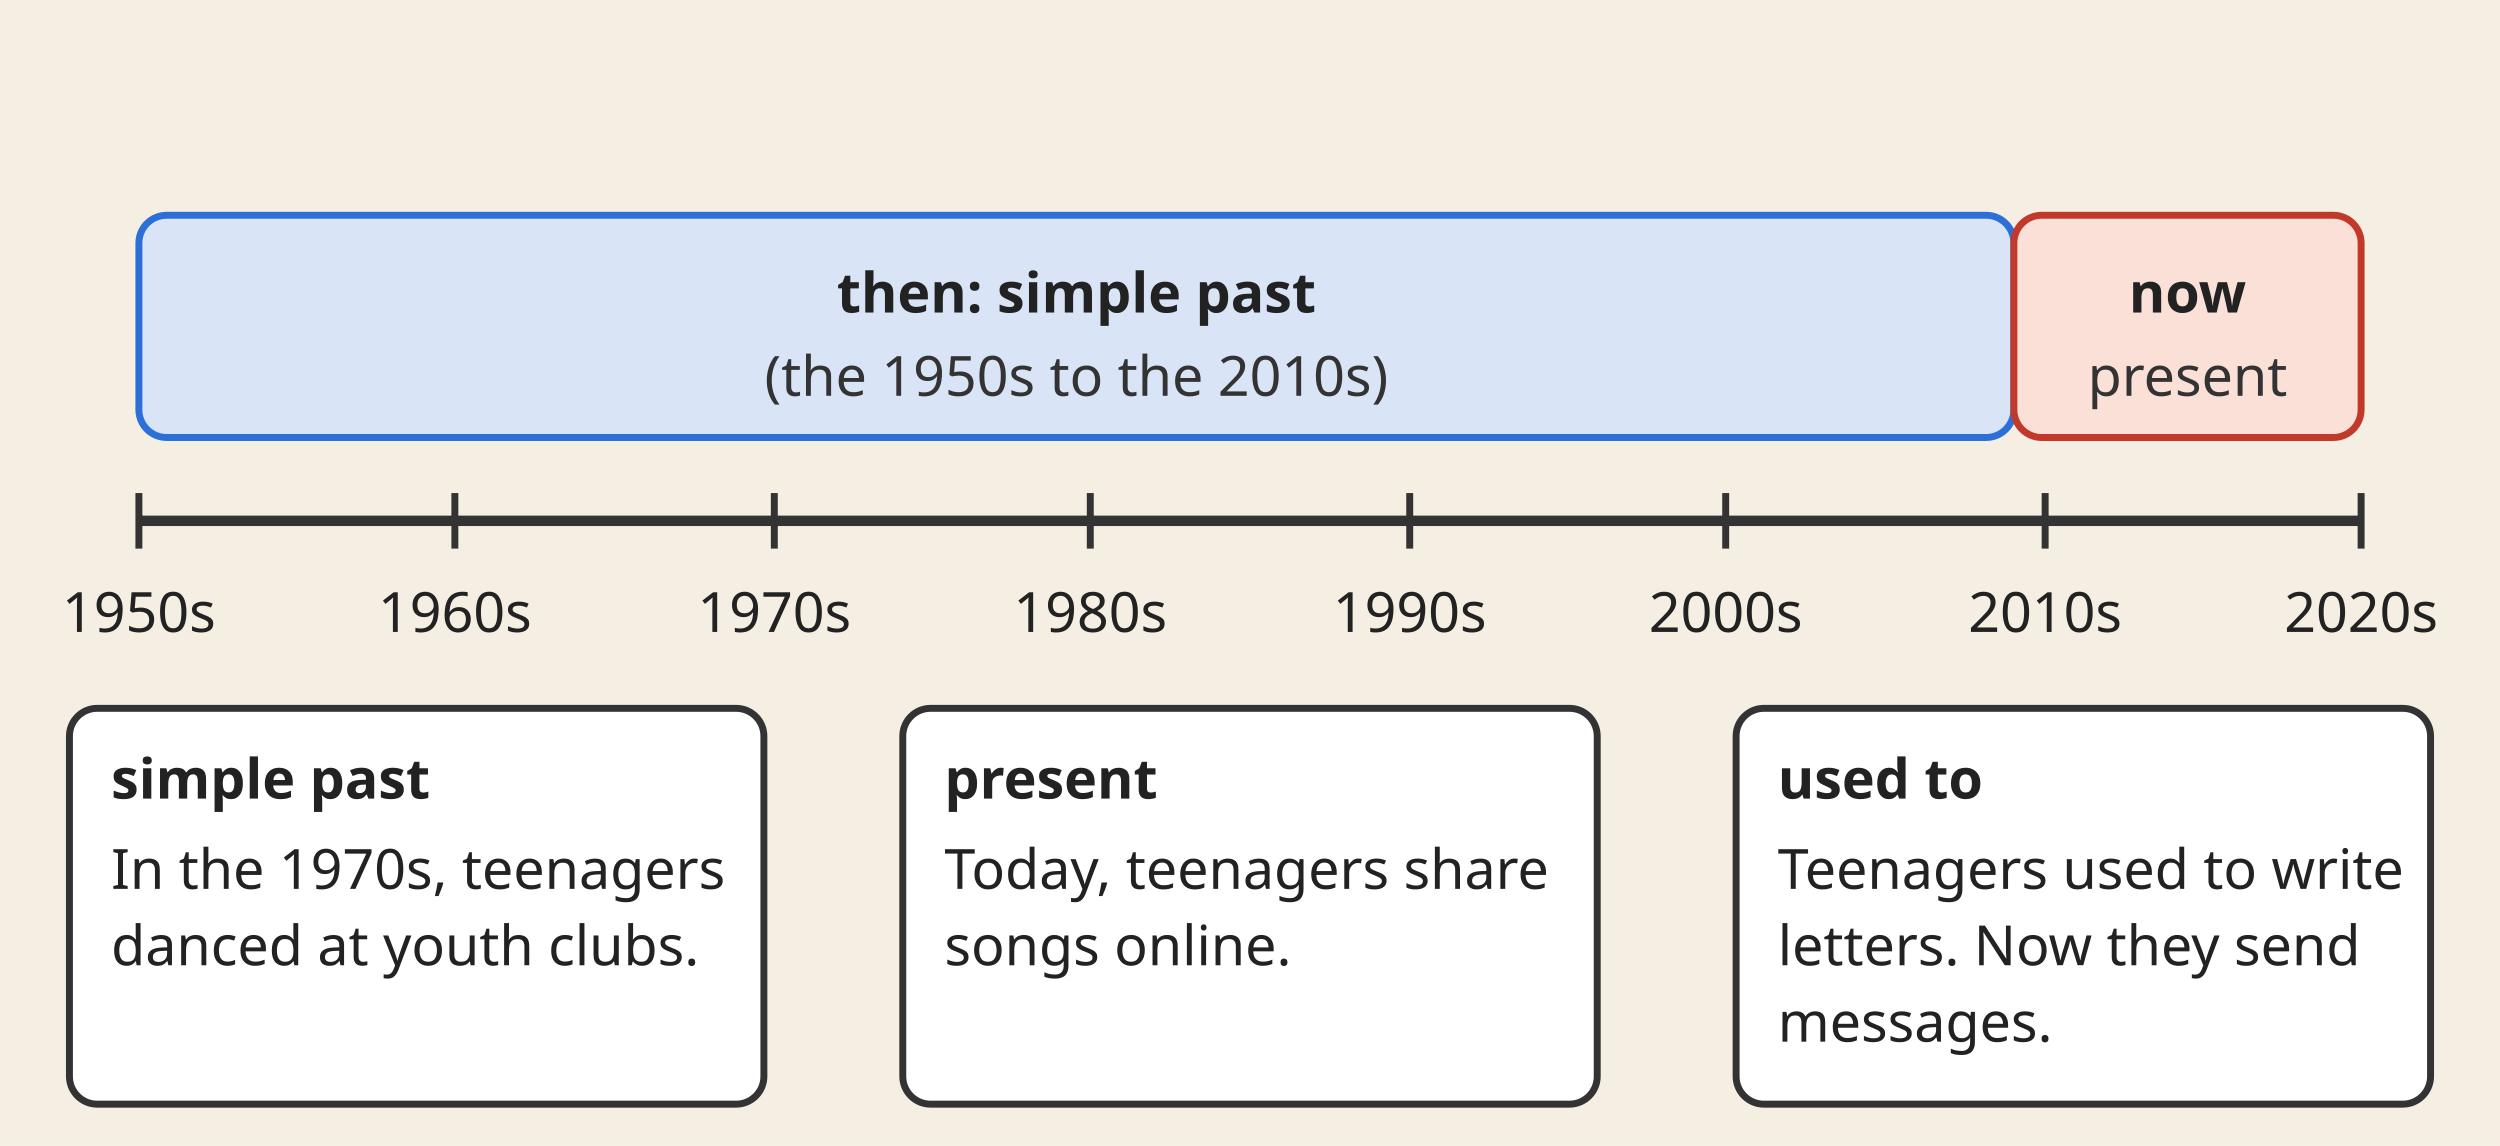
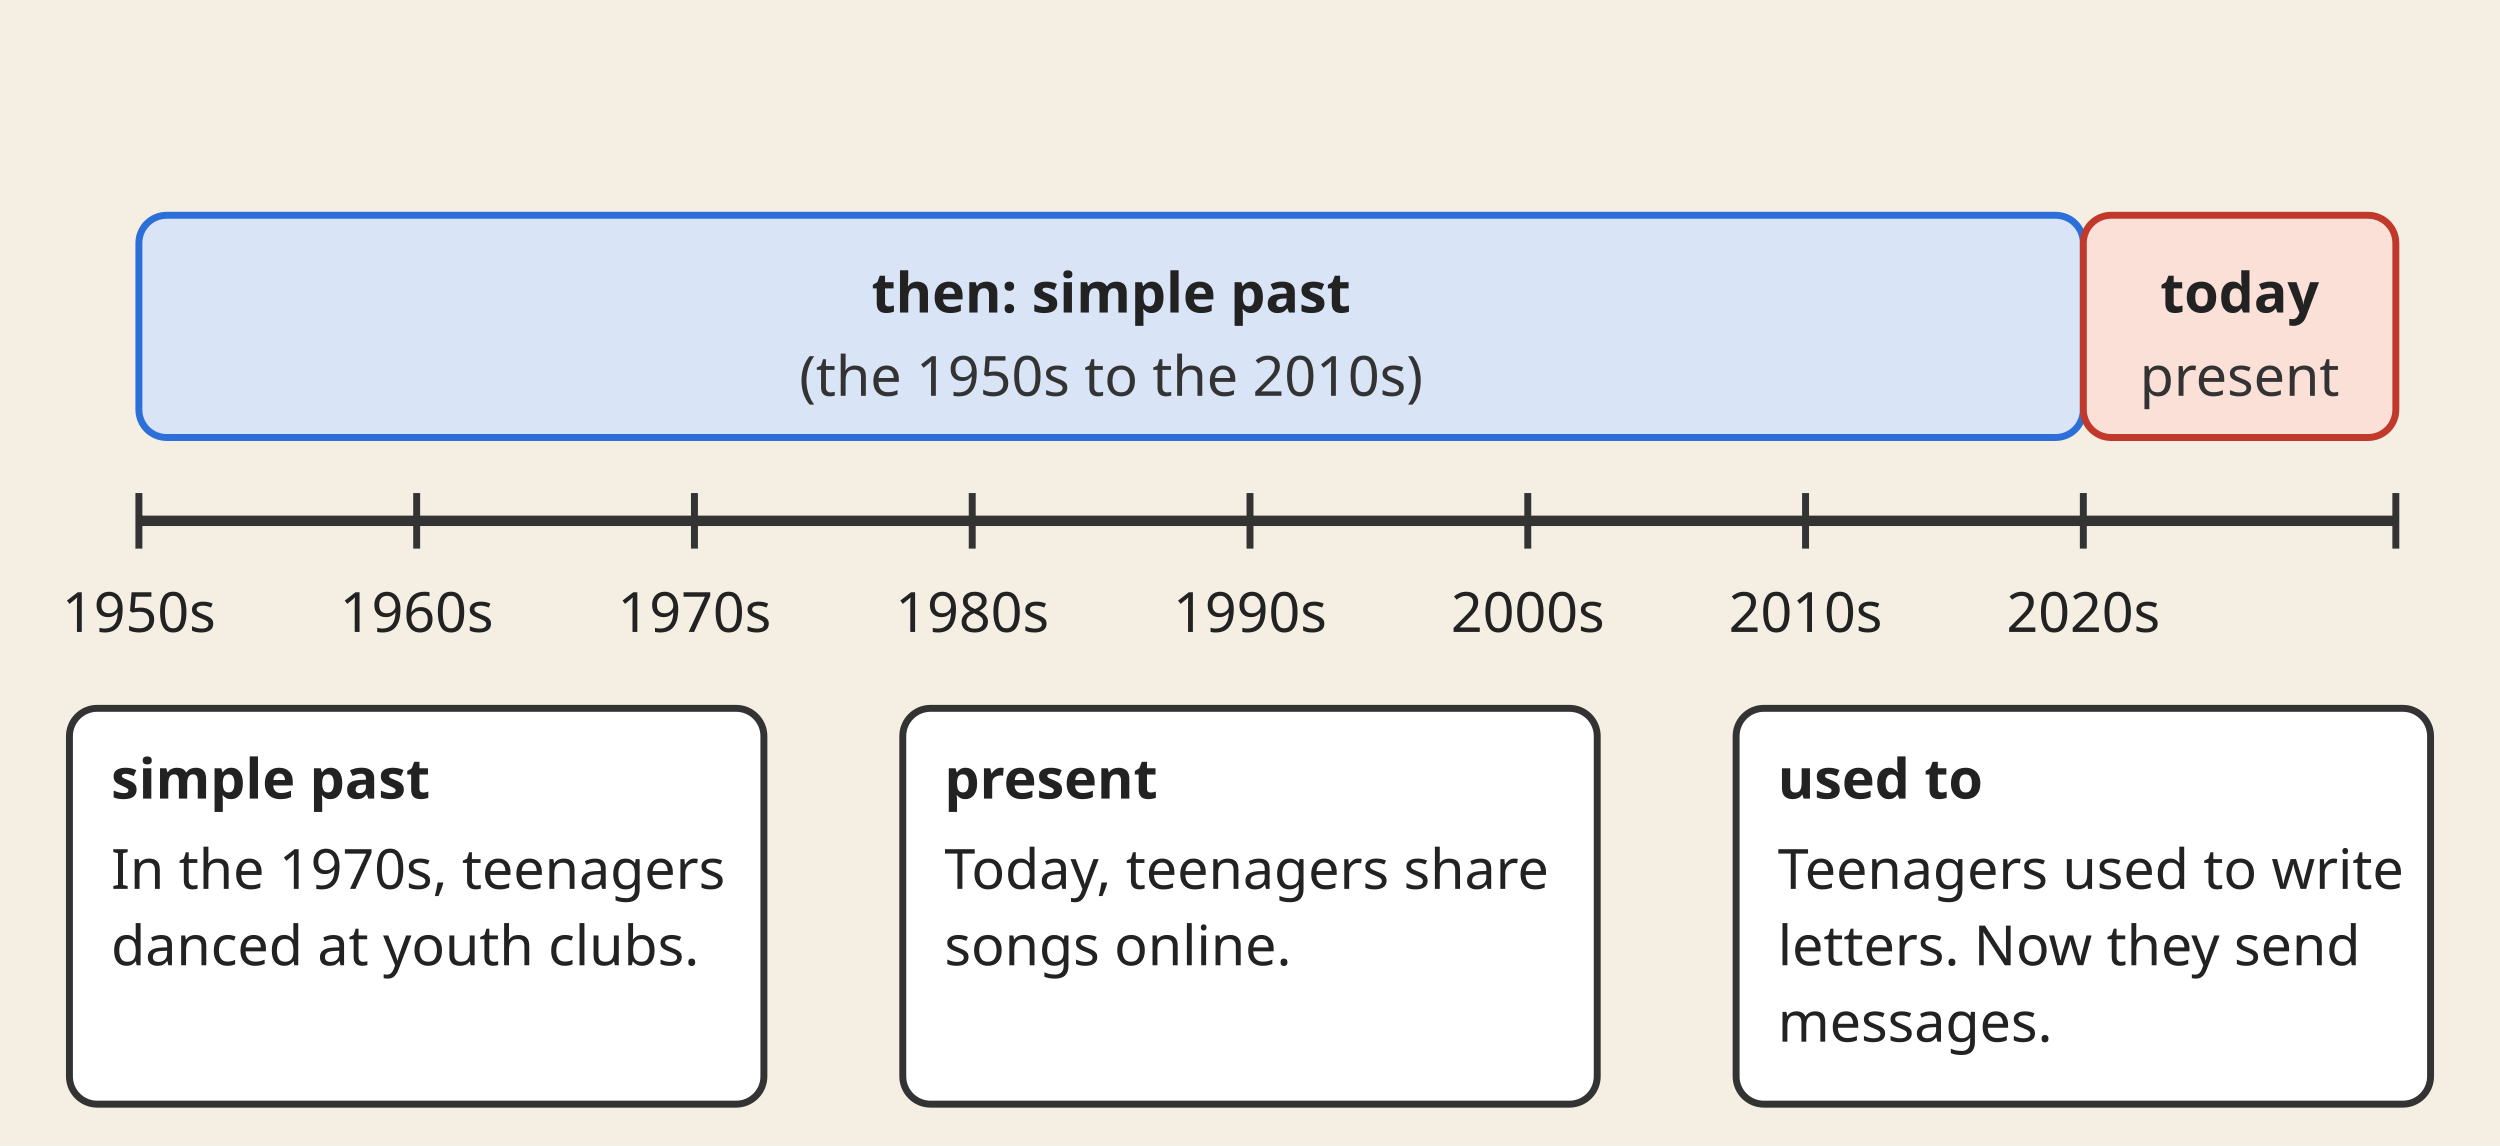
<svg xmlns="http://www.w3.org/2000/svg" viewBox="0 0 720 330" role="img">
  <rect width="720" height="330" fill="#f4efe2" />
-   <rect x="40" y="62" width="540" height="64" rx="8" fill="#d9e4f7" stroke="#2c6fd8" stroke-width="2" />
-   <rect x="580" y="62" width="100" height="64" rx="8" fill="#fbe0d8" stroke="#c0392b" stroke-width="2" />
-   <text x="310" y="90" font-family="sans-serif" font-size="16" font-weight="bold" text-anchor="middle" fill="#222">then: simple past</text>
-   <text x="310" y="114" font-family="sans-serif" font-size="16" text-anchor="middle" fill="#333">(the 1950s to the 2010s)</text>
-   <text x="630" y="90" font-family="sans-serif" font-size="16" font-weight="bold" text-anchor="middle" fill="#222">now</text>
-   <text x="630" y="114" font-family="sans-serif" font-size="16" text-anchor="middle" fill="#333">present</text>
-   <line x1="40" y1="150" x2="680" y2="150" stroke="#333" stroke-width="3" />
+   <rect x="40" y="62" width="560" height="64" rx="8" fill="#d9e4f7" stroke="#2c6fd8" stroke-width="2" />
+   <rect x="600" y="62" width="90" height="64" rx="8" fill="#fbe0d8" stroke="#c0392b" stroke-width="2" />
+   <text x="320" y="90" font-family="sans-serif" font-size="16" font-weight="bold" text-anchor="middle" fill="#222">then: simple past</text>
+   <text x="320" y="114" font-family="sans-serif" font-size="16" text-anchor="middle" fill="#333">(the 1950s to the 2010s)</text>
+   <text x="645" y="90" font-family="sans-serif" font-size="16" font-weight="bold" text-anchor="middle" fill="#222">today</text>
+   <text x="645" y="114" font-family="sans-serif" font-size="16" text-anchor="middle" fill="#333">present</text>
+   <line x1="40" y1="150" x2="690" y2="150" stroke="#333" stroke-width="3" />
  <line x1="40" y1="142" x2="40" y2="158" stroke="#333" stroke-width="2" />
  <text x="40" y="182" font-family="sans-serif" font-size="16" text-anchor="middle" fill="#222">1950s</text>
-   <line x1="131" y1="142" x2="131" y2="158" stroke="#333" stroke-width="2" />
-   <text x="131" y="182" font-family="sans-serif" font-size="16" text-anchor="middle" fill="#222">1960s</text>
-   <line x1="223" y1="142" x2="223" y2="158" stroke="#333" stroke-width="2" />
-   <text x="223" y="182" font-family="sans-serif" font-size="16" text-anchor="middle" fill="#222">1970s</text>
-   <line x1="314" y1="142" x2="314" y2="158" stroke="#333" stroke-width="2" />
-   <text x="314" y="182" font-family="sans-serif" font-size="16" text-anchor="middle" fill="#222">1980s</text>
-   <line x1="406" y1="142" x2="406" y2="158" stroke="#333" stroke-width="2" />
-   <text x="406" y="182" font-family="sans-serif" font-size="16" text-anchor="middle" fill="#222">1990s</text>
-   <line x1="497" y1="142" x2="497" y2="158" stroke="#333" stroke-width="2" />
-   <text x="497" y="182" font-family="sans-serif" font-size="16" text-anchor="middle" fill="#222">2000s</text>
-   <line x1="589" y1="142" x2="589" y2="158" stroke="#333" stroke-width="2" />
-   <text x="589" y="182" font-family="sans-serif" font-size="16" text-anchor="middle" fill="#222">2010s</text>
-   <line x1="680" y1="142" x2="680" y2="158" stroke="#333" stroke-width="2" />
-   <text x="680" y="182" font-family="sans-serif" font-size="16" text-anchor="middle" fill="#222">2020s</text>
+   <line x1="120" y1="142" x2="120" y2="158" stroke="#333" stroke-width="2" />
+   <text x="120" y="182" font-family="sans-serif" font-size="16" text-anchor="middle" fill="#222">1960s</text>
+   <line x1="200" y1="142" x2="200" y2="158" stroke="#333" stroke-width="2" />
+   <text x="200" y="182" font-family="sans-serif" font-size="16" text-anchor="middle" fill="#222">1970s</text>
+   <line x1="280" y1="142" x2="280" y2="158" stroke="#333" stroke-width="2" />
+   <text x="280" y="182" font-family="sans-serif" font-size="16" text-anchor="middle" fill="#222">1980s</text>
+   <line x1="360" y1="142" x2="360" y2="158" stroke="#333" stroke-width="2" />
+   <text x="360" y="182" font-family="sans-serif" font-size="16" text-anchor="middle" fill="#222">1990s</text>
+   <line x1="440" y1="142" x2="440" y2="158" stroke="#333" stroke-width="2" />
+   <text x="440" y="182" font-family="sans-serif" font-size="16" text-anchor="middle" fill="#222">2000s</text>
+   <line x1="520" y1="142" x2="520" y2="158" stroke="#333" stroke-width="2" />
+   <text x="520" y="182" font-family="sans-serif" font-size="16" text-anchor="middle" fill="#222">2010s</text>
+   <line x1="600" y1="142" x2="600" y2="158" stroke="#333" stroke-width="2" />
+   <text x="600" y="182" font-family="sans-serif" font-size="16" text-anchor="middle" fill="#222">2020s</text>
+   <line x1="690" y1="142" x2="690" y2="158" stroke="#333" stroke-width="2" />
  <rect x="20" y="204" width="200" height="114" rx="8" fill="#fff" stroke="#333" stroke-width="2" />
  <text x="32" y="230" font-family="sans-serif" font-size="16" font-weight="bold" fill="#222">simple past</text>
  <text x="32" y="256" font-family="sans-serif" font-size="16" fill="#222">In the 1970s, teenagers</text>
  <text x="32" y="278" font-family="sans-serif" font-size="16" fill="#222">danced at youth clubs.</text>
  <rect x="260" y="204" width="200" height="114" rx="8" fill="#fff" stroke="#333" stroke-width="2" />
  <text x="272" y="230" font-family="sans-serif" font-size="16" font-weight="bold" fill="#222">present</text>
  <text x="272" y="256" font-family="sans-serif" font-size="16" fill="#222">Today, teenagers share</text>
  <text x="272" y="278" font-family="sans-serif" font-size="16" fill="#222">songs online.</text>
  <rect x="500" y="204" width="200" height="114" rx="8" fill="#fff" stroke="#333" stroke-width="2" />
  <text x="512" y="230" font-family="sans-serif" font-size="16" font-weight="bold" fill="#222">used to</text>
  <text x="512" y="256" font-family="sans-serif" font-size="16" fill="#222">Teenagers used to write</text>
  <text x="512" y="278" font-family="sans-serif" font-size="16" fill="#222">letters. Now they send</text>
  <text x="512" y="300" font-family="sans-serif" font-size="16" fill="#222">messages.</text>
</svg>
